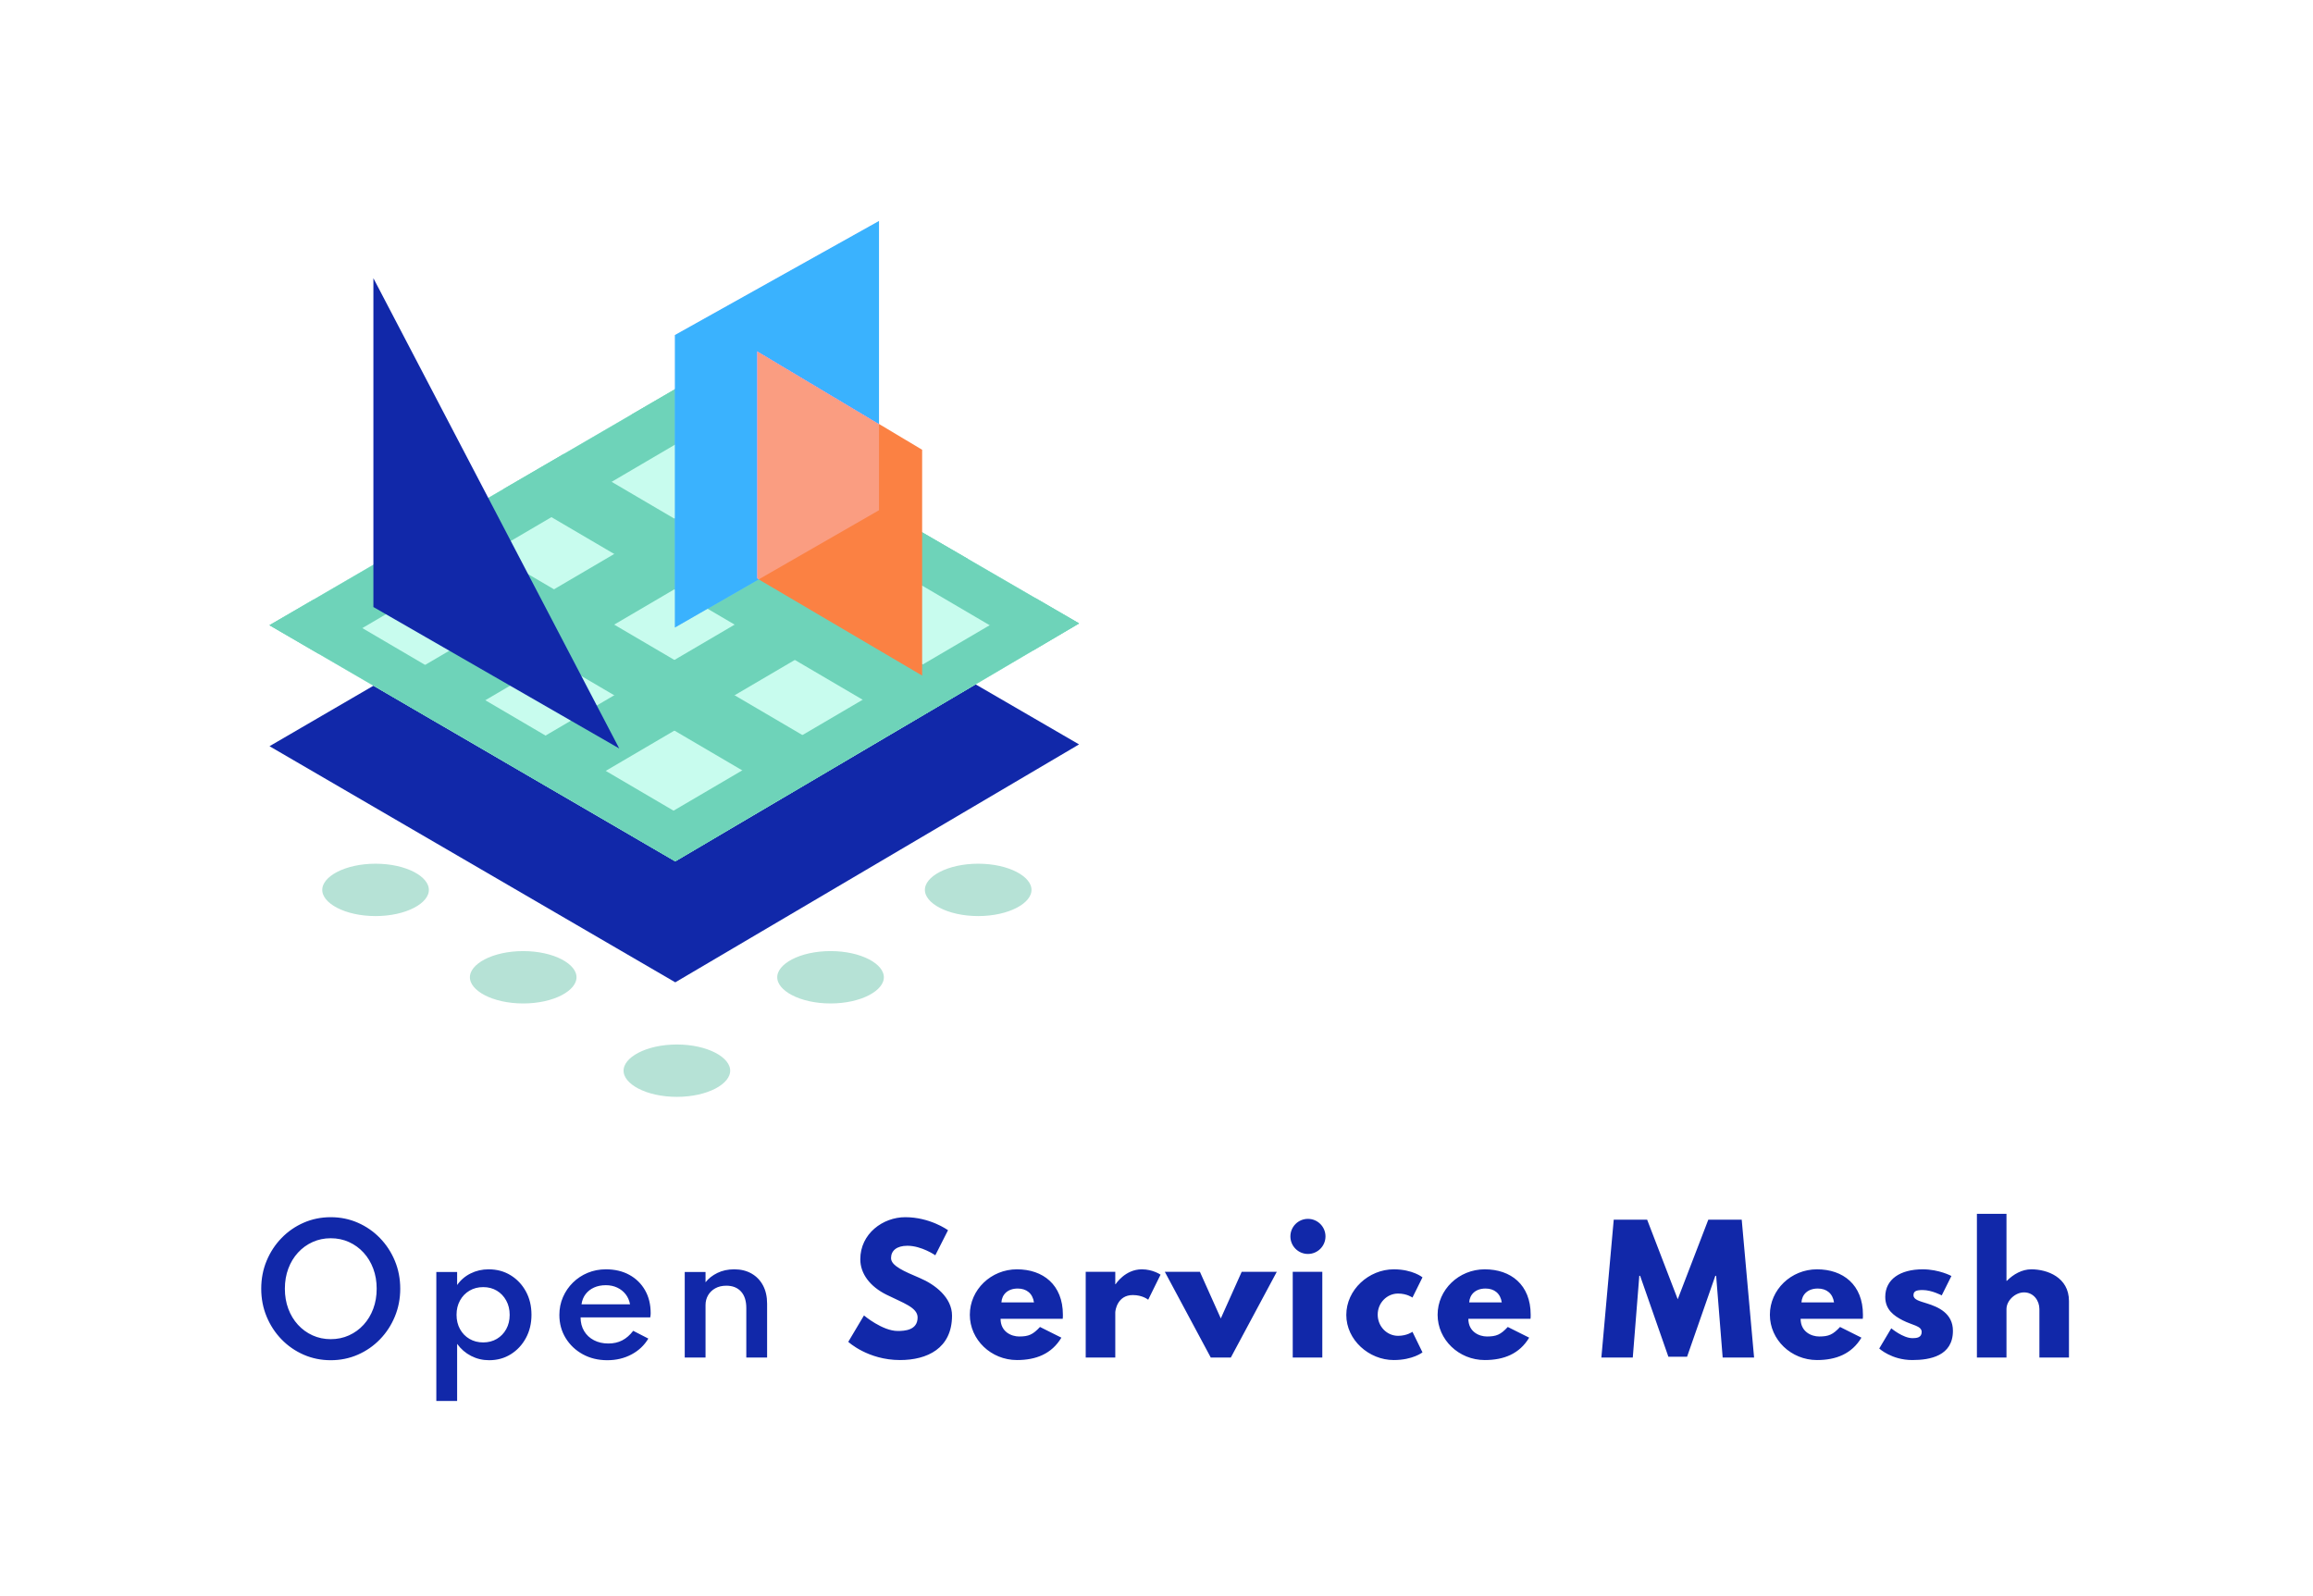
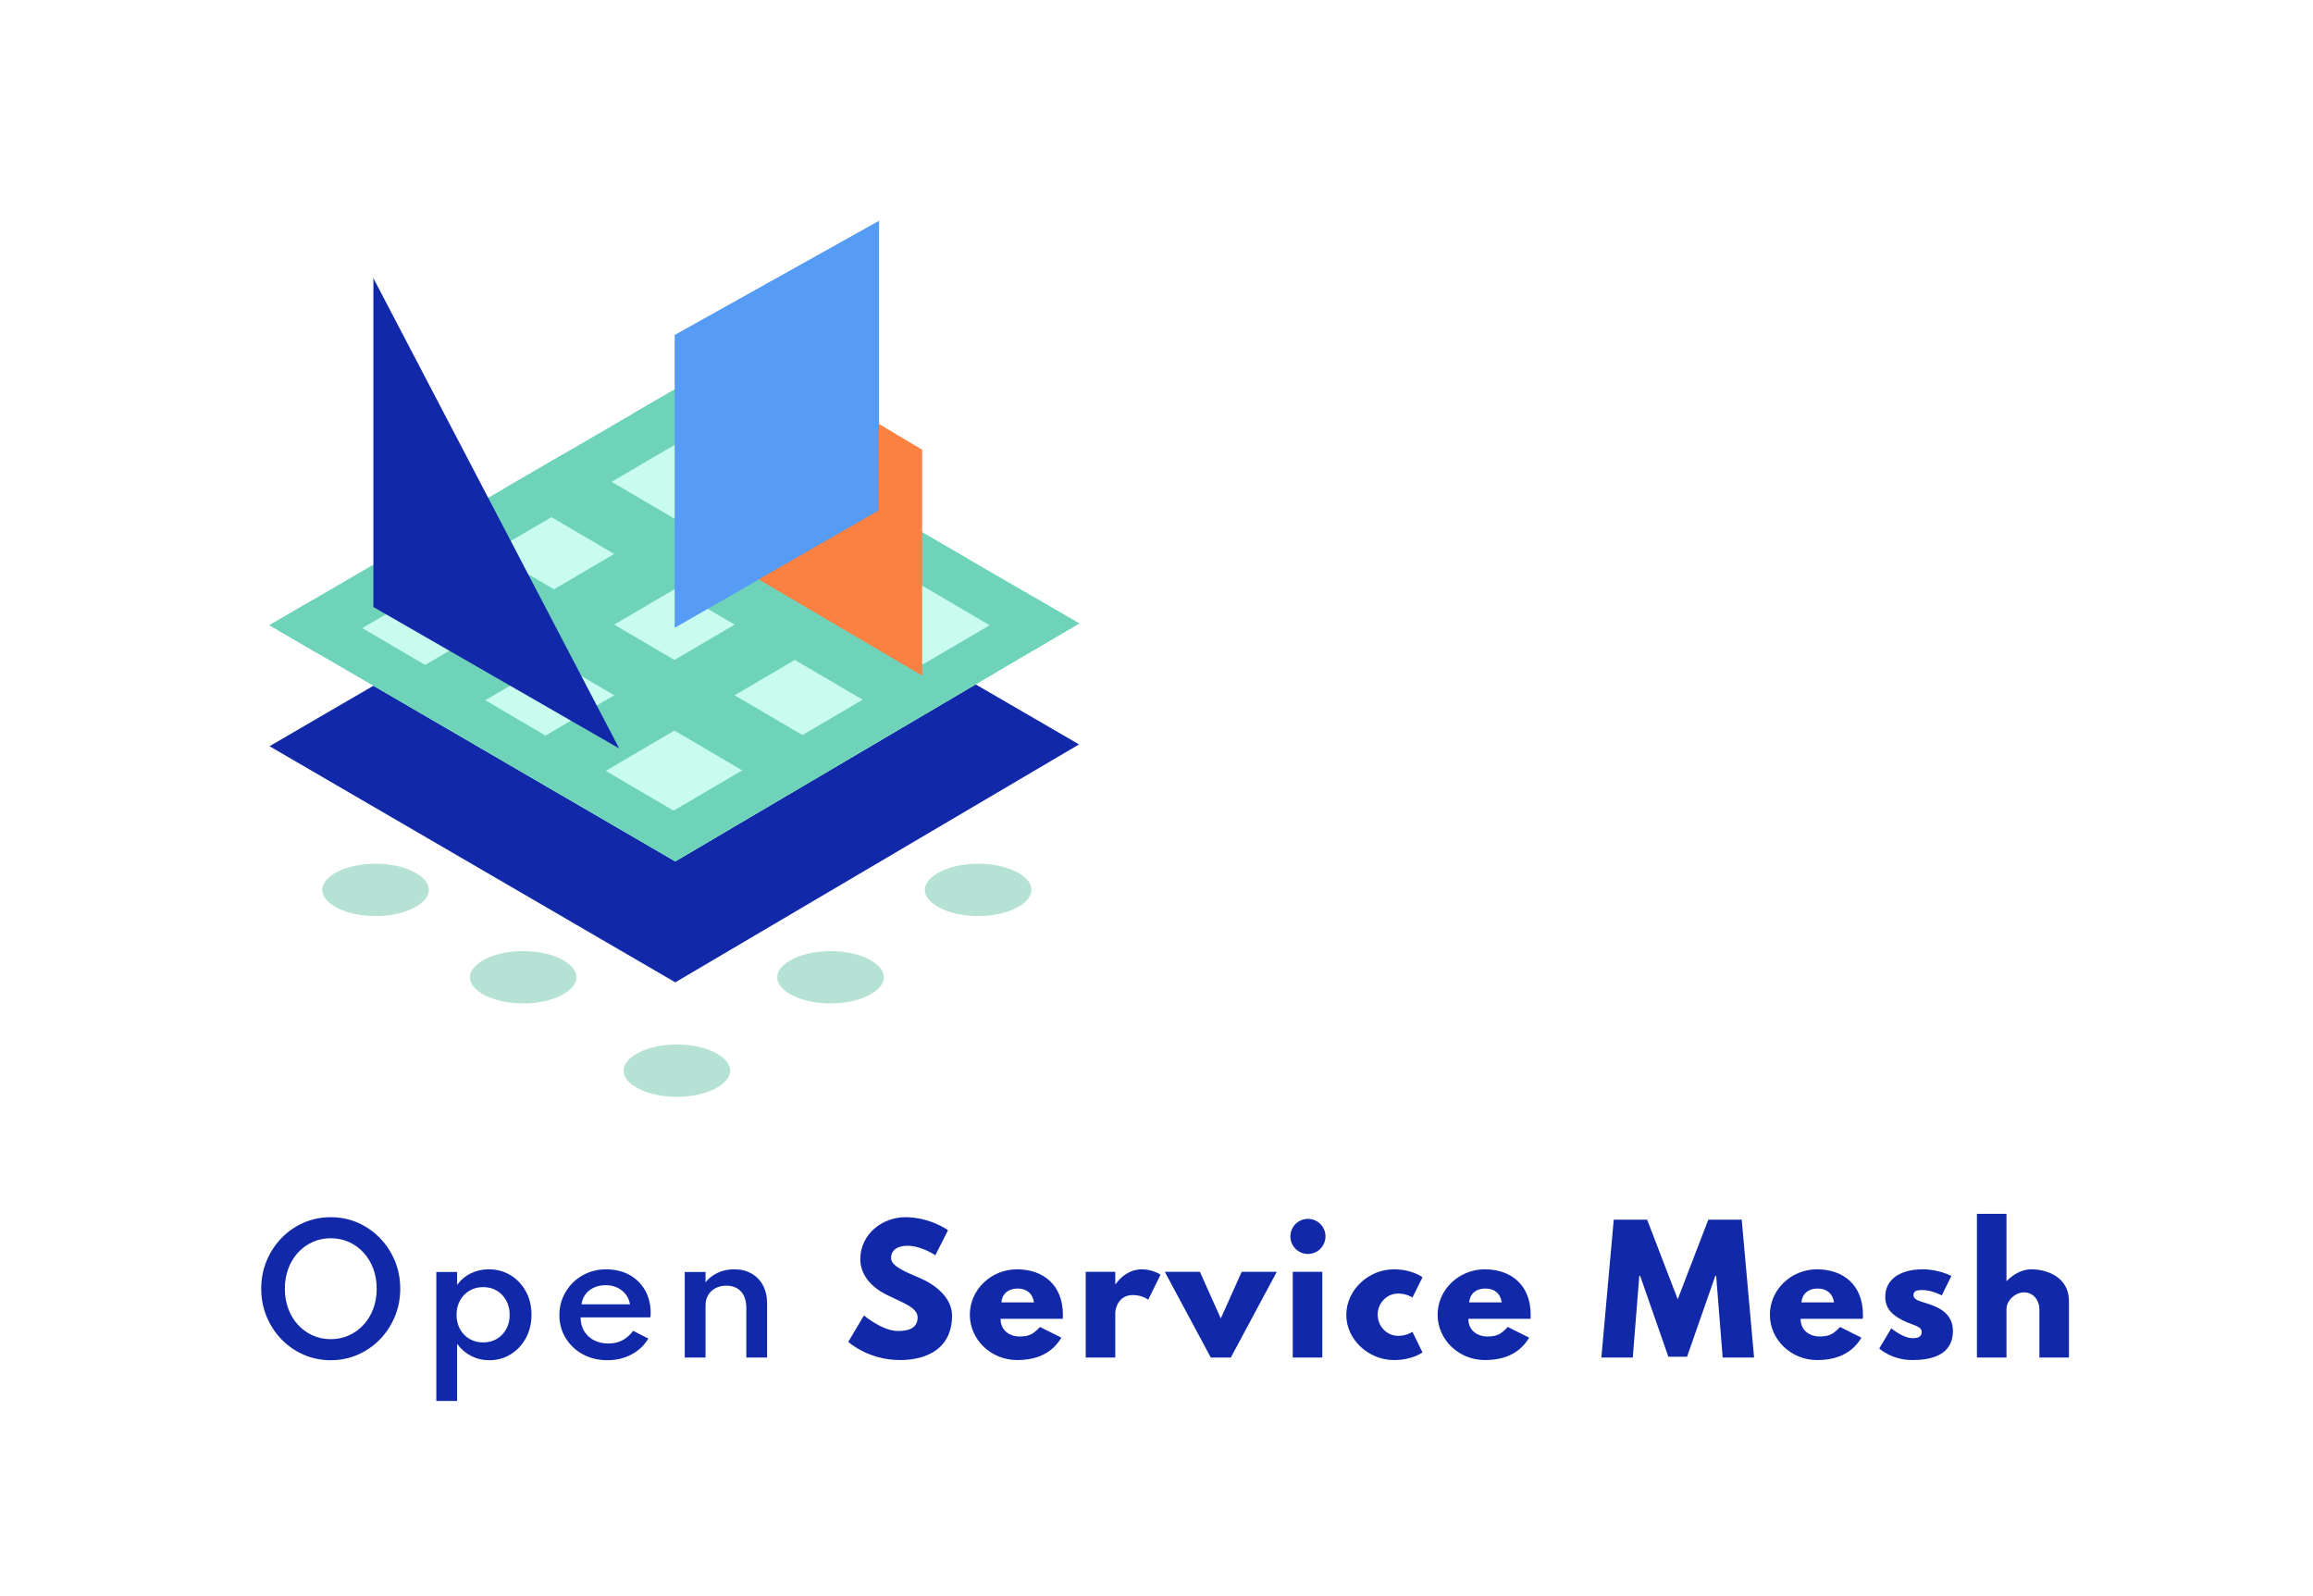
- <svg xmlns="http://www.w3.org/2000/svg" xmlns:xlink="http://www.w3.org/1999/xlink" width="1329px" height="917px" viewBox="0 0 1329 917" version="1.1">
+ <svg xmlns="http://www.w3.org/2000/svg" xmlns:xlink="http://www.w3.org/1999/xlink" height="917" viewBox="0 0 1329 917" width="1329">
  <defs>
-     <polygon id="path-1" points="0.167 135.975 233.306 271.642 465.312 134.936 233.306 0.307" />
+     <path id="a" d="m.167 135.975 233.139 135.667 232.005-136.705-232.005-134.629z" />
+     <mask id="b" fill="#fff">
+       <use fill="#fff" fill-rule="evenodd" xlink:href="#a" />
+     </mask>
  </defs>
-   <g id="left-stack" stroke="none" stroke-width="1" fill="none" fill-rule="evenodd">
-     <rect fill="#FFFFFF" x="0" y="0" width="1329" height="917" />
-     <path d="M190.032,781.536 C195.568,781.536 200.752,780.48 205.584,778.368 C210.416,776.256 214.656,773.32 218.304,769.56 C221.952,765.8 224.808,761.432 226.872,756.456 C228.936,751.48 229.968,746.144 229.968,740.448 C229.968,734.72 228.936,729.376 226.872,724.416 C224.808,719.456 221.952,715.096 218.304,711.336 C214.656,707.576 210.416,704.64 205.584,702.528 C200.752,700.416 195.568,699.36 190.032,699.36 C184.496,699.36 179.312,700.416 174.48,702.528 C169.648,704.64 165.408,707.576 161.76,711.336 C158.112,715.096 155.256,719.456 153.192,724.416 C151.128,729.376 150.096,734.72 150.096,740.448 C150.096,746.144 151.128,751.48 153.192,756.456 C155.256,761.432 158.112,765.8 161.76,769.56 C165.408,773.32 169.648,776.256 174.48,778.368 C179.312,780.48 184.496,781.536 190.032,781.536 Z M190.032,769.44 C186.288,769.44 182.808,768.712 179.592,767.256 C176.376,765.8 173.576,763.768 171.192,761.16 C168.808,758.552 166.96,755.488 165.648,751.968 C164.336,748.448 163.68,744.608 163.68,740.448 C163.68,736.288 164.336,732.448 165.648,728.928 C166.96,725.408 168.808,722.344 171.192,719.736 C173.576,717.128 176.376,715.096 179.592,713.64 C182.808,712.184 186.288,711.456 190.032,711.456 C193.808,711.456 197.304,712.184 200.52,713.64 C203.736,715.096 206.536,717.128 208.92,719.736 C211.304,722.344 213.152,725.408 214.464,728.928 C215.776,732.448 216.432,736.288 216.432,740.448 C216.432,744.608 215.776,748.448 214.464,751.968 C213.152,755.488 211.304,758.552 208.92,761.16 C206.536,763.768 203.736,765.8 200.52,767.256 C197.304,768.712 193.808,769.44 190.032,769.44 Z M262.656,804.96 L262.656,772.128 C264.8,775.104 267.472,777.416 270.672,779.064 C273.872,780.712 277.328,781.536 281.04,781.536 C285.68,781.536 289.832,780.392 293.496,778.104 C297.16,775.816 300.056,772.704 302.184,768.768 C304.312,764.832 305.376,760.384 305.376,755.424 C305.376,750.4 304.304,745.928 302.16,742.008 C300.016,738.088 297.096,734.992 293.4,732.72 C289.704,730.448 285.488,729.312 280.752,729.312 C277.008,729.312 273.552,730.104 270.384,731.688 C267.216,733.272 264.64,735.488 262.656,738.336 L262.656,738.336 L262.656,730.848 L250.704,730.848 L250.704,804.96 L262.656,804.96 Z M277.632,771.312 C274.688,771.312 272.056,770.632 269.736,769.272 C267.416,767.912 265.6,766.032 264.288,763.632 C262.976,761.232 262.32,758.496 262.32,755.424 C262.32,752.352 262.984,749.616 264.312,747.216 C265.64,744.816 267.456,742.936 269.76,741.576 C272.064,740.216 274.688,739.536 277.632,739.536 C280.576,739.536 283.184,740.216 285.456,741.576 C287.728,742.936 289.528,744.824 290.856,747.24 C292.184,749.656 292.848,752.4 292.848,755.472 C292.848,758.544 292.192,761.272 290.88,763.656 C289.568,766.04 287.768,767.912 285.48,769.272 C283.192,770.632 280.576,771.312 277.632,771.312 Z M348.951,781.536 C354.039,781.536 358.655,780.44 362.799,778.248 C366.943,776.056 370.183,773.008 372.519,769.104 L372.519,769.104 L363.831,764.64 C361.943,767.104 359.839,768.936 357.519,770.136 C355.199,771.336 352.551,771.936 349.575,771.936 C346.439,771.936 343.663,771.304 341.247,770.04 C338.831,768.776 336.951,767.016 335.607,764.76 C334.263,762.504 333.591,759.888 333.591,756.912 L333.591,756.912 L373.623,756.912 C373.719,756.272 373.783,755.816 373.815,755.544 C373.847,755.272 373.863,754.928 373.863,754.512 C373.863,749.488 372.783,745.088 370.623,741.312 C368.463,737.536 365.455,734.592 361.599,732.48 C357.743,730.368 353.255,729.312 348.135,729.312 C344.391,729.312 340.903,729.984 337.671,731.328 C334.439,732.672 331.607,734.544 329.175,736.944 C326.743,739.344 324.839,742.128 323.463,745.296 C322.087,748.464 321.399,751.872 321.399,755.52 C321.399,760.448 322.607,764.88 325.023,768.816 C327.439,772.752 330.719,775.856 334.863,778.128 C339.007,780.4 343.703,781.536 348.951,781.536 Z M362.007,749.424 L334.119,749.424 C334.439,747.152 335.223,745.2 336.471,743.568 C337.719,741.936 339.335,740.672 341.319,739.776 C343.303,738.88 345.559,738.432 348.087,738.432 C350.487,738.432 352.663,738.888 354.615,739.8 C356.567,740.712 358.183,741.984 359.463,743.616 C360.743,745.248 361.591,747.184 362.007,749.424 L362.007,749.424 Z M405.387,780 L405.387,749.856 C405.387,747.808 405.867,745.944 406.827,744.264 C407.787,742.584 409.163,741.24 410.955,740.232 C412.747,739.224 414.875,738.72 417.339,738.72 C420.923,738.72 423.731,739.832 425.763,742.056 C427.795,744.28 428.811,747.44 428.811,751.536 L428.811,751.536 L428.811,780 L440.763,780 L440.763,749.04 C440.763,745.008 439.979,741.52 438.411,738.576 C436.843,735.632 434.643,733.352 431.811,731.736 C428.979,730.12 425.675,729.312 421.899,729.312 C418.251,729.312 415.011,730.008 412.179,731.4 C409.347,732.792 407.083,734.576 405.387,736.752 L405.387,736.752 L405.387,730.848 L393.435,730.848 L393.435,780 L405.387,780 Z M517.158,781.44 C532.614,781.44 547.014,774.816 547.014,755.904 C547.014,745.536 537.318,738.048 528.486,734.304 C519.462,730.464 511.974,727.296 511.974,722.88 C511.974,718.56 515.238,715.776 521.382,715.776 C529.542,715.776 537.414,721.248 537.414,721.248 L544.71,706.848 L544.695,706.837 C544.256,706.519 534.214,699.36 520.134,699.36 C507.366,699.36 494.31,708.768 494.31,723.552 C494.31,731.808 499.878,739.2 509.382,743.904 C518.79,748.608 527.238,751.2 527.238,756.96 C527.238,764.352 519.75,764.736 515.814,764.736 C506.982,764.736 496.422,755.808 496.422,755.808 L487.398,770.976 C487.398,770.976 498.63,781.44 517.158,781.44 Z M584.315,781.44 C595.259,781.44 604.283,777.888 609.851,768.576 L597.563,762.432 C593.435,766.848 591.035,767.904 585.563,767.904 C581.243,767.904 574.907,765.312 574.907,757.728 L610.619,757.728 C610.715,757.152 610.715,756.096 610.715,755.424 C610.715,738.144 599.291,729.312 584.315,729.312 C569.435,729.312 557.243,741.024 557.243,755.424 C557.243,769.728 569.435,781.44 584.315,781.44 Z M594.107,748.32 L575.387,748.32 C575.675,743.808 578.939,740.352 584.795,740.352 C589.787,740.352 593.339,743.136 594.107,748.32 Z M640.817,780 L640.817,754.08 C640.817,752.832 642.065,744.096 650.897,744.096 C656.561,744.096 659.729,746.784 659.729,746.784 L666.833,732.384 C666.833,732.384 662.417,729.312 656.081,729.312 C646.385,729.312 641.009,737.856 641.009,737.856 L640.817,737.856 L640.817,730.752 L623.825,730.752 L623.825,780 L640.817,780 Z M707.206,780 L733.606,730.752 L713.446,730.752 L701.446,757.536 L689.446,730.752 L669.286,730.752 L695.686,780 L707.206,780 Z M751.515,720.48 C757.083,720.48 761.595,715.968 761.595,710.4 C761.595,704.832 757.083,700.32 751.515,700.32 C745.947,700.32 741.435,704.832 741.435,710.4 C741.435,715.968 745.947,720.48 751.515,720.48 Z M759.771,780 L759.771,730.752 L742.779,730.752 L742.779,780 L759.771,780 Z M800.817,781.44 C811.761,781.44 817.329,777.024 817.329,777.024 L811.569,765.216 C811.569,765.216 808.401,767.52 803.313,767.52 C796.881,767.52 791.601,762.144 791.601,755.328 C791.601,748.608 796.881,743.232 803.313,743.232 C808.401,743.232 811.569,745.536 811.569,745.536 L817.329,733.92 C817.329,733.92 811.761,729.312 800.817,729.312 C786.513,729.312 773.553,741.024 773.553,755.52 C773.553,769.92 786.609,781.44 800.817,781.44 Z M853.094,781.44 C864.038,781.44 873.062,777.888 878.63,768.576 L866.342,762.432 C862.214,766.848 859.814,767.904 854.342,767.904 C850.022,767.904 843.686,765.312 843.686,757.728 L879.398,757.728 C879.494,757.152 879.494,756.096 879.494,755.424 C879.494,738.144 868.07,729.312 853.094,729.312 C838.214,729.312 826.022,741.024 826.022,755.424 C826.022,769.728 838.214,781.44 853.094,781.44 Z M862.886,748.32 L844.166,748.32 C844.454,743.808 847.718,740.352 853.574,740.352 C858.566,740.352 862.118,743.136 862.886,748.32 Z M938.161,780 L941.905,733.056 L942.385,733.056 L958.609,779.52 L969.361,779.52 L985.585,733.056 L986.065,733.056 L989.809,780 L1007.857,780 L1000.753,700.8 L981.553,700.8 L963.985,746.496 L946.417,700.8 L927.217,700.8 L920.113,780 L938.161,780 Z M1044.006,781.44 C1054.95,781.44 1063.974,777.888 1069.542,768.576 L1057.254,762.432 C1053.126,766.848 1050.726,767.904 1045.254,767.904 C1040.934,767.904 1034.598,765.312 1034.598,757.728 L1070.31,757.728 C1070.406,757.152 1070.406,756.096 1070.406,755.424 C1070.406,738.144 1058.982,729.312 1044.006,729.312 C1029.126,729.312 1016.934,741.024 1016.934,755.424 C1016.934,769.728 1029.126,781.44 1044.006,781.44 Z M1053.798,748.32 L1035.078,748.32 C1035.366,743.808 1038.63,740.352 1044.486,740.352 C1049.478,740.352 1053.03,743.136 1053.798,748.32 Z M1122.107,764.64 C1122.107,754.56 1113.659,750.912 1107.131,748.896 C1102.907,747.552 1099.451,746.784 1099.451,744.192 C1099.451,741.888 1100.987,741.216 1104.731,741.216 C1109.915,741.216 1115.675,744.288 1115.675,744.288 L1121.243,733.152 C1121.243,733.152 1114.235,729.312 1104.731,729.312 C1091.771,729.312 1083.227,735.072 1083.227,745.152 C1083.227,752.544 1088.219,756 1093.211,758.592 C1098.779,761.472 1104.155,761.76 1104.155,765.312 C1104.155,768.576 1101.275,768.864 1098.875,768.864 C1093.403,768.864 1086.683,763.2 1086.683,763.2 L1079.771,774.816 C1079.771,774.816 1086.875,781.44 1098.779,781.44 C1108.859,781.44 1122.107,779.136 1122.107,764.64 Z M1152.881,780 L1152.881,752.16 C1152.881,747.264 1157.873,742.56 1162.961,742.56 C1168.433,742.56 1171.793,747.264 1171.793,752.16 L1171.793,780 L1188.785,780 L1188.785,747.552 C1188.785,733.824 1176.209,729.312 1167.185,729.312 C1161.809,729.312 1156.913,732.096 1153.073,735.936 L1152.881,735.936 L1152.881,697.44 L1135.889,697.44 L1135.889,780 L1152.881,780 Z" id="OpenServiceMesh" fill="#1128A9" fill-rule="nonzero" />
-     <g id="mesh-logo" transform="translate(145, 90)">
-       <g id="dot-grid" transform="translate(36.08324, 377.9155)" fill="#B6E2D6" fill-rule="nonzero" stroke="#FFFFFF" stroke-width="4">
-         <ellipse id="Oval-9" cx="34.705" cy="43.387" rx="32.626" ry="17.044" />
-         <ellipse id="Oval-9" cx="207.836" cy="147.261" rx="32.626" ry="17.044" />
-         <ellipse id="Oval-9" cx="380.966" cy="43.383" rx="32.626" ry="17.044" />
-         <ellipse id="Oval-9" cx="119.539" cy="93.595" rx="32.626" ry="17.044" />
-         <ellipse id="Oval-9" cx="296.132" cy="93.591" rx="32.626" ry="17.044" />
-         <ellipse id="Oval-9" cx="207.836" cy="60.696" rx="32.626" ry="17.044" />
-         <ellipse id="Oval-9" cx="119.539" cy="19.149" rx="32.626" ry="17.044" />
-         <ellipse id="Oval-9" cx="296.132" cy="19.144" rx="32.626" ry="17.044" />
-       </g>
-       <polygon id="Path-8" fill="#1128A9" fill-rule="nonzero" points="9.858 338.747 242.997 474.414 475.002 337.709 242.997 203.08" />
-       <g id="mesh" transform="translate(9.690508, 133.2547)">
-         <polygon id="Path-8" fill="#87E3CB" fill-rule="nonzero" points="0.167 135.975 233.306 271.642 465.312 134.936 233.306 0.307" />
-         <mask id="mask-2" fill="white">
-           <use xlink:href="#path-1" />
-         </mask>
-         <use id="Path-8" fill="#C8FCEE" fill-rule="nonzero" xlink:href="#path-1" />
-         <line x1="-146.299" y1="234.551" x2="575.424" y2="-188.861" id="Path-2" stroke="#6ED3B9" stroke-width="35" fill-rule="nonzero" mask="url(#mask-2)" />
-         <line x1="-167.064" y1="329.635" x2="554.659" y2="-93.777" id="Path-2" stroke="#6ED3B9" stroke-width="35" fill-rule="nonzero" mask="url(#mask-2)" />
-         <line x1="19.935" y1="301.11" x2="741.658" y2="-122.302" id="Path-2" stroke="#6ED3B9" stroke-width="35" fill-rule="nonzero" mask="url(#mask-2)" />
-         <line x1="15.788" y1="389.855" x2="737.511" y2="-33.557" id="Path-2" stroke="#6ED3B9" stroke-width="35" fill-rule="nonzero" mask="url(#mask-2)" />
-         <line x1="108.68" y1="421.55" x2="830.403" y2="-1.862" id="Path-2" stroke="#6ED3B9" stroke-width="35" fill-rule="nonzero" mask="url(#mask-2)" />
-         <line x1="295.679" y1="393.025" x2="1017.401" y2="-30.387" id="Path-2" stroke="#6ED3B9" stroke-width="35" fill-rule="nonzero" mask="url(#mask-2)" />
-         <line x1="292.509" y1="481.77" x2="1014.232" y2="58.358" id="Path-2" stroke="#6ED3B9" stroke-width="35" fill-rule="nonzero" mask="url(#mask-2)" />
-         <g id="lines" mask="url(#mask-2)" fill-rule="nonzero" stroke="#6ED3B9" stroke-width="35">
-           <g transform="translate(429.6968, 121.2729) scale(-1, 1) translate(-429.6968, -121.2729) translate(-162.8032, -214.2271)" id="Path-2">
-             <line x1="3.489" y1="423.423" x2="725.212" y2="0.011" />
-             <line x1="0.32" y1="518.507" x2="722.042" y2="95.095" />
-             <line x1="187.318" y1="489.981" x2="909.041" y2="66.57" />
-             <line x1="184.149" y1="578.727" x2="905.872" y2="155.315" />
-             <line x1="276.064" y1="610.421" x2="997.786" y2="187.009" />
-             <line x1="463.062" y1="581.896" x2="1184.785" y2="158.484" />
-             <line x1="459.893" y1="670.641" x2="1181.615" y2="247.229" />
+   <g fill="none" fill-rule="evenodd">
+     <path d="m0 0h1329v917h-1329z" fill="#fff" />
+     <g fill-rule="nonzero">
+       <path d="m190.032 781.536c5.536 0 10.72-1.056 15.552-3.168s9.072-5.048 12.72-8.808 6.504-8.128 8.568-13.104 3.096-10.312 3.096-16.008c0-5.728-1.032-11.072-3.096-16.032s-4.92-9.32-8.568-13.08-7.888-6.696-12.72-8.808-10.016-3.168-15.552-3.168-10.72 1.056-15.552 3.168-9.072 5.048-12.72 8.808-6.504 8.12-8.568 13.08-3.096 10.304-3.096 16.032c0 5.696 1.032 11.032 3.096 16.008s4.92 9.344 8.568 13.104 7.888 6.696 12.72 8.808 10.016 3.168 15.552 3.168zm0-12.096c-3.744 0-7.224-.728-10.44-2.184s-6.016-3.488-8.4-6.096-4.232-5.672-5.544-9.192-1.968-7.36-1.968-11.52.656-8 1.968-11.52 3.16-6.584 5.544-9.192 5.184-4.64 8.4-6.096 6.696-2.184 10.44-2.184c3.776 0 7.272.728 10.488 2.184s6.016 3.488 8.4 6.096 4.232 5.672 5.544 9.192 1.968 7.36 1.968 11.52-.656 8-1.968 11.52-3.16 6.584-5.544 9.192-5.184 4.64-8.4 6.096-6.712 2.184-10.488 2.184zm72.624 35.52v-32.832c2.144 2.976 4.816 5.288 8.016 6.936s6.656 2.472 10.368 2.472c4.64 0 8.792-1.144 12.456-3.432s6.56-5.4 8.688-9.336 3.192-8.384 3.192-13.344c0-5.024-1.072-9.496-3.216-13.416s-5.064-7.016-8.76-9.288-7.912-3.408-12.648-3.408c-3.744 0-7.2.792-10.368 2.376s-5.744 3.8-7.728 6.648v-7.488h-11.952v74.112zm14.976-33.648c-2.944 0-5.576-.68-7.896-2.04s-4.136-3.24-5.448-5.64-1.968-5.136-1.968-8.208.664-5.808 1.992-8.208 3.144-4.28 5.448-5.64 4.928-2.04 7.872-2.04 5.552.68 7.824 2.04 4.072 3.248 5.4 5.664 1.992 5.16 1.992 8.232-.656 5.8-1.968 8.184-3.112 4.256-5.4 5.616-4.904 2.04-7.848 2.04zm71.319 10.224c5.088 0 9.704-1.096 13.848-3.288s7.384-5.24 9.72-9.144l-8.688-4.464c-1.888 2.464-3.992 4.296-6.312 5.496s-4.968 1.8-7.944 1.8c-3.136 0-5.912-.632-8.328-1.896s-4.296-3.024-5.64-5.28-2.016-4.872-2.016-7.848h40.032c.096-.64.16-1.096.192-1.368s.048-.616.048-1.032c0-5.024-1.08-9.424-3.24-13.2s-5.168-6.72-9.024-8.832-8.344-3.168-13.464-3.168c-3.744 0-7.232.672-10.464 2.016s-6.064 3.216-8.496 5.616-4.336 5.184-5.712 8.352-2.064 6.576-2.064 10.224c0 4.928 1.208 9.36 3.624 13.296s5.696 7.04 9.84 9.312 8.84 3.408 14.088 3.408zm13.056-32.112h-27.888c.32-2.272 1.104-4.224 2.352-5.856s2.864-2.896 4.848-3.792 4.24-1.344 6.768-1.344c2.4 0 4.576.456 6.528 1.368s3.568 2.184 4.848 3.816 2.128 3.568 2.544 5.808zm43.38 30.576v-30.144c0-2.048.48-3.912 1.44-5.592s2.336-3.024 4.128-4.032 3.92-1.512 6.384-1.512c3.584 0 6.392 1.112 8.424 3.336s3.048 5.384 3.048 9.48v28.464h11.952v-30.96c0-4.032-.784-7.52-2.352-10.464s-3.768-5.224-6.6-6.84-6.136-2.424-9.912-2.424c-3.648 0-6.888.696-9.72 2.088s-5.096 3.176-6.792 5.352v-5.904h-11.952v49.152zm111.771 1.44c15.456 0 29.856-6.624 29.856-25.536 0-10.368-9.696-17.856-18.528-21.6-9.024-3.84-16.512-7.008-16.512-11.424 0-4.32 3.264-7.104 9.408-7.104 8.16 0 16.032 5.472 16.032 5.472l7.296-14.4-.015-.011c-.439-.318-10.481-7.477-24.561-7.477-12.768 0-25.824 9.408-25.824 24.192 0 8.256 5.568 15.648 15.072 20.352 9.408 4.704 17.856 7.296 17.856 13.056 0 7.392-7.488 7.776-11.424 7.776-8.832 0-19.392-8.928-19.392-8.928l-9.024 15.168s11.232 10.464 29.76 10.464zm67.157 0c10.944 0 19.968-3.552 25.536-12.864l-12.288-6.144c-4.128 4.416-6.528 5.472-12 5.472-4.32 0-10.656-2.592-10.656-10.176h35.712c.096-.576.096-1.632.096-2.304 0-17.28-11.424-26.112-26.4-26.112-14.88 0-27.072 11.712-27.072 26.112 0 14.304 12.192 26.016 27.072 26.016zm9.792-33.12h-18.72c.288-4.512 3.552-7.968 9.408-7.968 4.992 0 8.544 2.784 9.312 7.968zm46.709 31.68v-25.92c0-1.248 1.248-9.984 10.08-9.984 5.664 0 8.832 2.688 8.832 2.688l7.104-14.4s-4.416-3.072-10.752-3.072c-9.696 0-15.072 8.544-15.072 8.544h-.192v-7.104h-16.992v49.248zm66.389 0 26.4-49.248h-20.16l-12 26.784-12-26.784h-20.16l26.4 49.248zm44.309-59.52c5.568 0 10.08-4.512 10.08-10.08s-4.512-10.08-10.08-10.08-10.08 4.512-10.08 10.08 4.512 10.08 10.08 10.08zm8.256 59.52v-49.248h-16.992v49.248zm41.045 1.44c10.944 0 16.512-4.416 16.512-4.416l-5.76-11.808s-3.168 2.304-8.256 2.304c-6.432 0-11.712-5.376-11.712-12.192 0-6.72 5.28-12.096 11.712-12.096 5.088 0 8.256 2.304 8.256 2.304l5.76-11.616s-5.568-4.608-16.512-4.608c-14.304 0-27.264 11.712-27.264 26.208 0 14.4 13.056 25.92 27.264 25.92zm52.277 0c10.944 0 19.968-3.552 25.536-12.864l-12.288-6.144c-4.128 4.416-6.528 5.472-12 5.472-4.32 0-10.656-2.592-10.656-10.176h35.712c.096-.576.096-1.632.096-2.304 0-17.28-11.424-26.112-26.4-26.112-14.88 0-27.072 11.712-27.072 26.112 0 14.304 12.192 26.016 27.072 26.016zm9.792-33.12h-18.72c.288-4.512 3.552-7.968 9.408-7.968 4.992 0 8.544 2.784 9.312 7.968zm75.275 31.68 3.744-46.944h.48l16.224 46.464h10.752l16.224-46.464h.48l3.744 46.944h18.048l-7.104-79.2h-19.2l-17.568 45.696-17.568-45.696h-19.2l-7.104 79.2zm105.845 1.44c10.944 0 19.968-3.552 25.536-12.864l-12.288-6.144c-4.128 4.416-6.528 5.472-12 5.472-4.32 0-10.656-2.592-10.656-10.176h35.712c.096-.576.096-1.632.096-2.304 0-17.28-11.424-26.112-26.4-26.112-14.88 0-27.072 11.712-27.072 26.112 0 14.304 12.192 26.016 27.072 26.016zm9.792-33.12h-18.72c.288-4.512 3.552-7.968 9.408-7.968 4.992 0 8.544 2.784 9.312 7.968zm68.309 16.32c0-10.08-8.448-13.728-14.976-15.744-4.224-1.344-7.68-2.112-7.68-4.704 0-2.304 1.536-2.976 5.28-2.976 5.184 0 10.944 3.072 10.944 3.072l5.568-11.136s-7.008-3.84-16.512-3.84c-12.96 0-21.504 5.76-21.504 15.84 0 7.392 4.992 10.848 9.984 13.44 5.568 2.88 10.944 3.168 10.944 6.72 0 3.264-2.88 3.552-5.28 3.552-5.472 0-12.192-5.664-12.192-5.664l-6.912 11.616s7.104 6.624 19.008 6.624c10.08 0 23.328-2.304 23.328-16.8zm30.773 15.36v-27.84c0-4.896 4.992-9.6 10.08-9.6 5.472 0 8.832 4.704 8.832 9.6v27.84h16.992v-32.448c0-13.728-12.576-18.24-21.6-18.24-5.376 0-10.272 2.784-14.112 6.624h-.192v-38.496h-16.992v82.56z" fill="#1128a9" />
+       <g transform="translate(145 90)">
+         <g fill="#b6e2d6" stroke="#fff" stroke-width="4">
+           <ellipse cx="70.788" cy="421.302" rx="32.626" ry="17.044" />
+           <ellipse cx="243.919" cy="525.176" rx="32.626" ry="17.044" />
+           <ellipse cx="417.049" cy="421.298" rx="32.626" ry="17.044" />
+           <ellipse cx="155.622" cy="471.51" rx="32.626" ry="17.044" />
+           <ellipse cx="332.215" cy="471.506" rx="32.626" ry="17.044" />
+           <ellipse cx="243.919" cy="438.611" rx="32.626" ry="17.044" />
+           <ellipse cx="155.622" cy="397.064" rx="32.626" ry="17.044" />
+           <ellipse cx="332.215" cy="397.06" rx="32.626" ry="17.044" />
+         </g>
+         <path d="m9.858 338.747 233.139 135.667 232.005-136.705-232.005-134.629z" fill="#1128a9" />
+         <g transform="translate(9.690508 133.2547)">
+           <path d="m.167 135.975 233.139 135.667 232.005-136.705-232.005-134.629z" fill="#87e3cb" />
+           <use fill="#c8fcee" xlink:href="#a" />
+           <g stroke="#6ed3b9" stroke-width="35">
+             <path d="m-146.299 234.551 721.723-423.412" mask="url(#b)" />
+             <path d="m-167.064 329.635 721.723-423.412" mask="url(#b)" />
+             <path d="m19.935 301.11 721.723-423.412" mask="url(#b)" />
+             <path d="m15.788 389.855 721.723-423.412" mask="url(#b)" />
+             <path d="m108.68 421.55 721.723-423.412" mask="url(#b)" />
+             <path d="m295.679 393.025 721.723-423.412" mask="url(#b)" />
+             <path d="m292.509 481.77 721.723-423.412" mask="url(#b)" />
+             <g mask="url(#b)">
+               <g transform="matrix(-1 0 0 1 1022.197 -214.2271)">
+                 <path d="m3.489 423.423 721.723-423.412" />
+                 <path d="m.32 518.507 721.723-423.412" />
+                 <path d="m187.318 489.981 721.723-423.412" />
+                 <path d="m184.149 578.727 721.723-423.412" />
+                 <path d="m276.064 610.421 721.723-423.412" />
+                 <path d="m463.062 581.896 721.723-423.412" />
+                 <path d="m459.893 670.641 721.723-423.412" />
+               </g>
+             </g>
          </g>
        </g>
-       </g>
-       <g id="shapes" transform="translate(69.09933, 36.616)" fill-rule="nonzero">
-         <polygon id="Path-4" fill="#1128A9" points="0.444 222.157 0.444 33.221 141.694 303.424" />
-         <polygon id="Path-26" fill="#569CF5" points="173.676 233.956 290.953 166.552 290.953 0.35 173.676 65.882" />
-         <g id="orange" transform="translate(220.8629, 75.1159)" fill="#FB8143">
-           <polygon id="Path-25" points="-1.14392311e-14 130.602 94.882 186.435 94.882 56.681 -1.14392311e-14 -3.31175707e-13" />
+         <g transform="translate(69.09933 36.616)">
+           <path d="m.444 222.157v-188.936l141.25 270.203z" fill="#1128a9" />
+           <path d="m173.676 233.956 117.277-67.404v-166.202l-117.277 65.533z" fill="#569cf5" />
+           <path d="m0 130.602 94.882 55.833v-129.755l-94.882-56.681z" fill="#fb8143" transform="translate(220.8629 75.1159)" />
+           <path d="m173.676 233.956 117.277-67.404v-166.202l-117.277 65.533z" fill="#569cf5" />
        </g>
-         <polygon id="Path-26" fill="#569CF5" style="mix-blend-mode: overlay;" points="173.676 233.956 290.953 166.552 290.953 0.35 173.676 65.882" />
      </g>
    </g>
  </g>
</svg>
